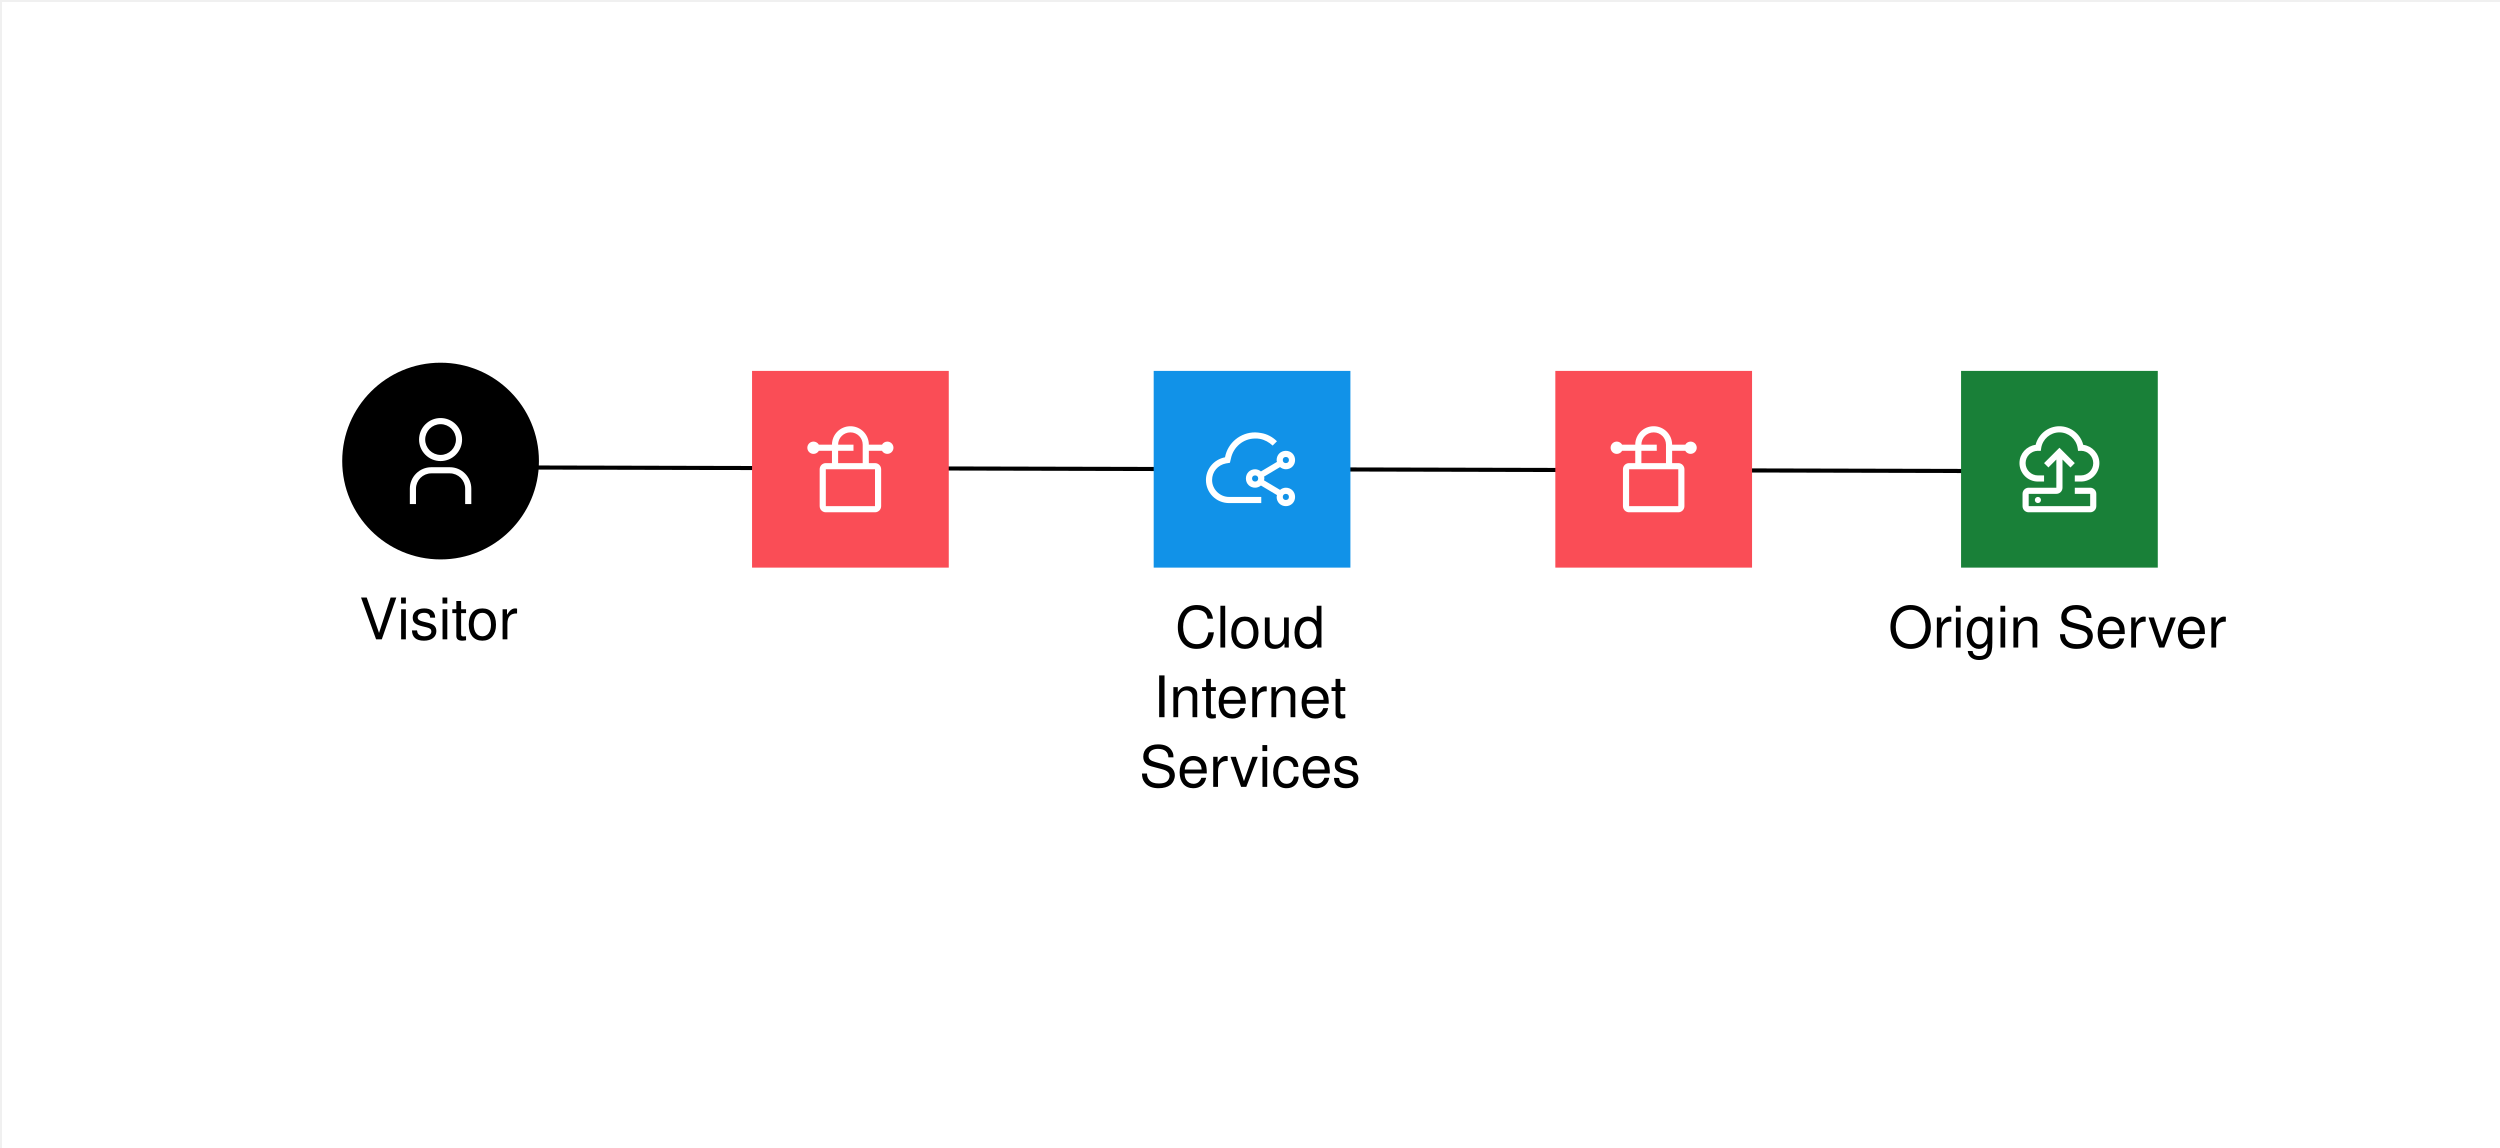
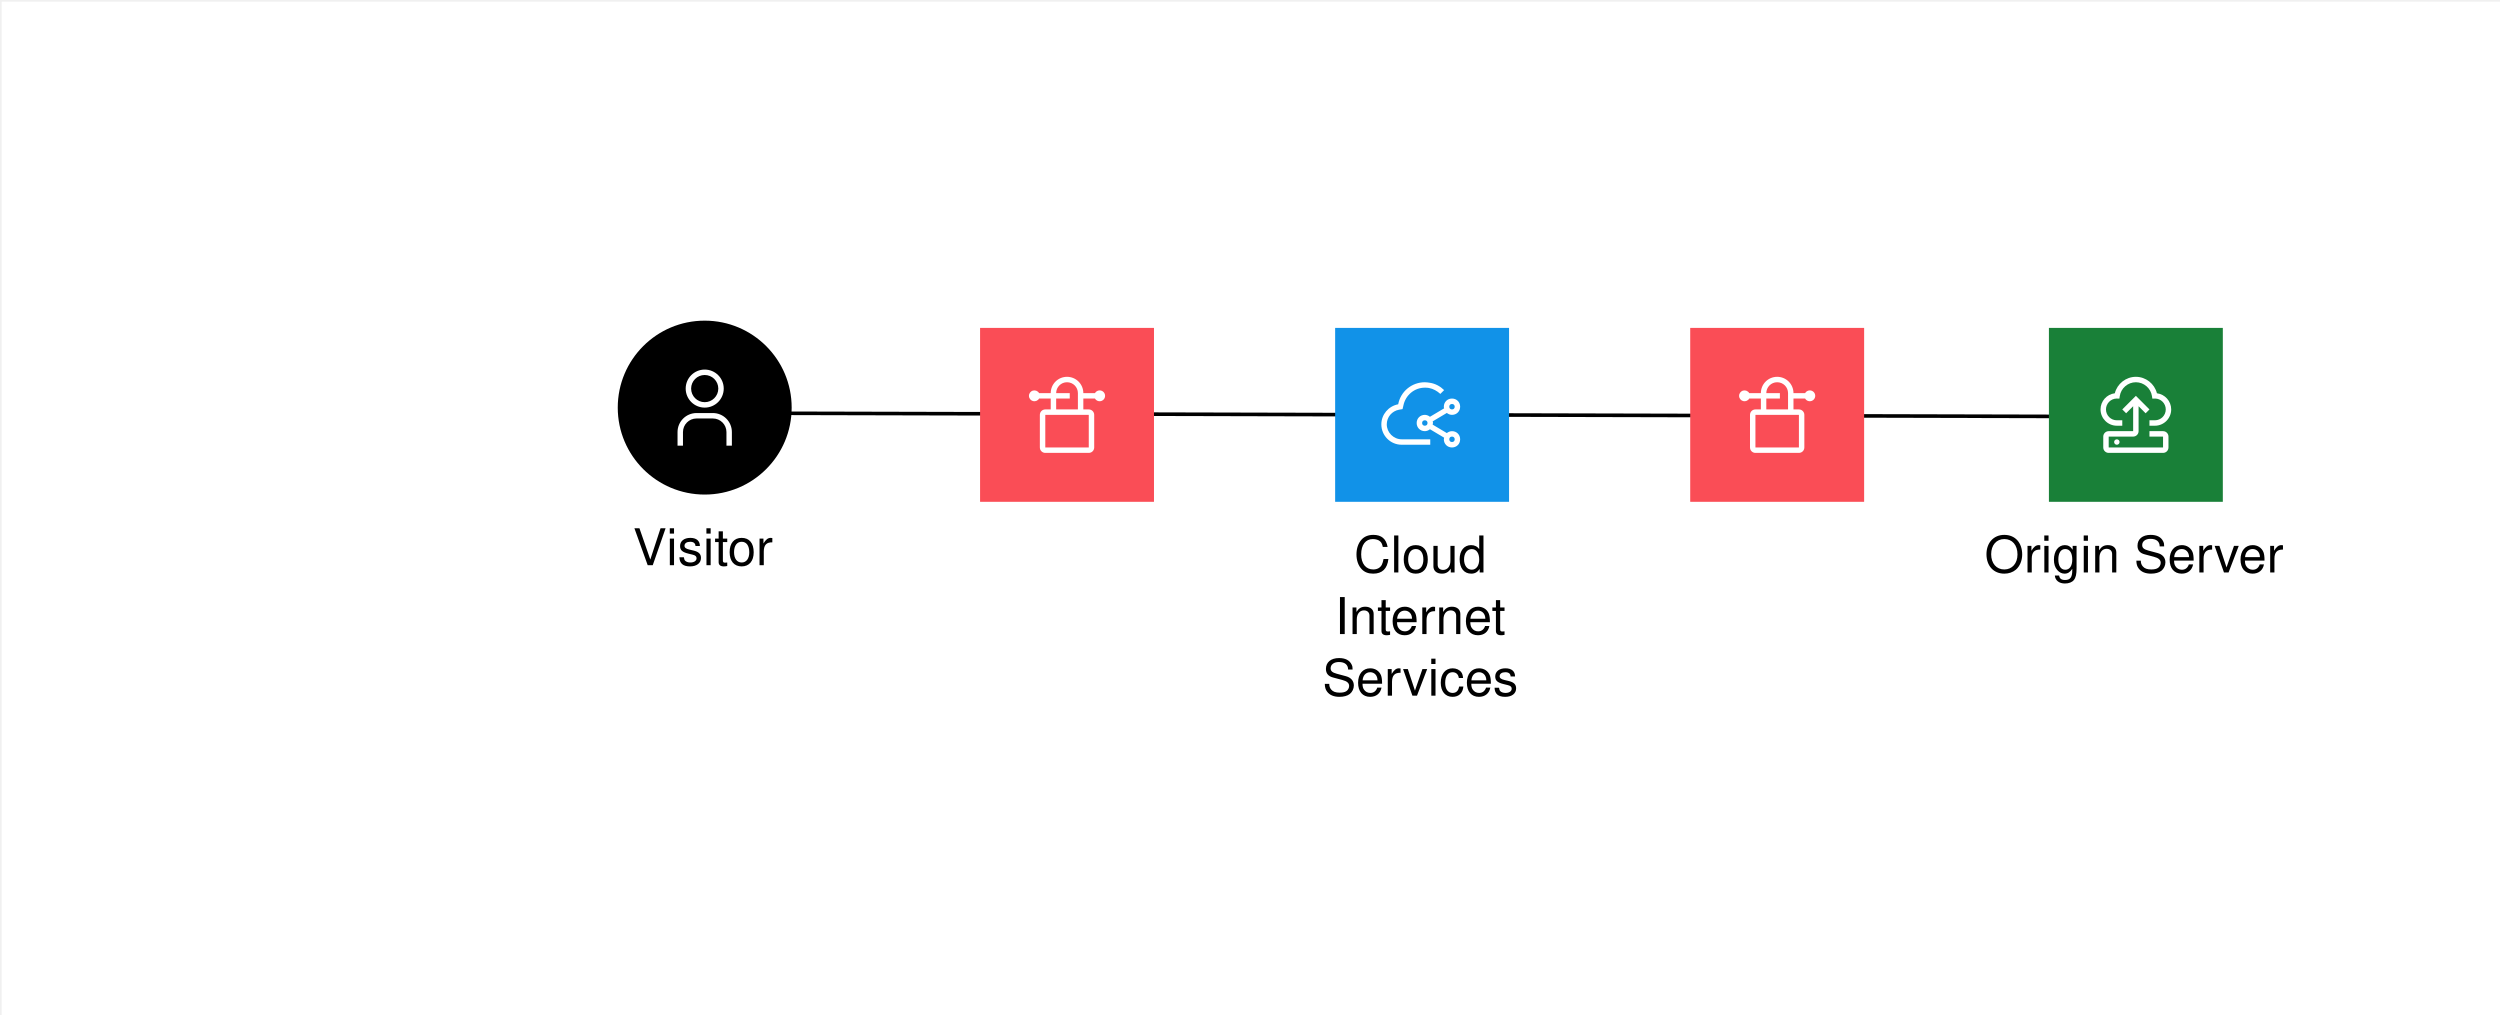
- <svg xmlns="http://www.w3.org/2000/svg" version="1.1" width="610px" height="280px" viewBox="-0.5 -0.5 610 280" content="&lt;mxfile host=&quot;Electron&quot; agent=&quot;Mozilla/5.0 (Macintosh; Intel Mac OS X 10_15_7) AppleWebKit/537.36 (KHTML, like Gecko) draw.io/25.0.2 Chrome/128.0.661.186 Electron/32.2.5 Safari/537.36&quot; version=&quot;25.0.2&quot; scale=&quot;1&quot; border=&quot;0&quot;&gt;&#10;  &lt;diagram name=&quot;Page-1&quot; id=&quot;8wTxipBLSAse1nOkmh9F&quot;&gt;&#10;    &lt;mxGraphModel dx=&quot;1578&quot; dy=&quot;1638&quot; grid=&quot;1&quot; gridSize=&quot;10&quot; guides=&quot;1&quot; tooltips=&quot;1&quot; connect=&quot;1&quot; arrows=&quot;1&quot; fold=&quot;1&quot; page=&quot;1&quot; pageScale=&quot;1&quot; pageWidth=&quot;850&quot; pageHeight=&quot;1100&quot; math=&quot;0&quot; shadow=&quot;0&quot;&gt;&#10;      &lt;root&gt;&#10;        &lt;mxCell id=&quot;0&quot; /&gt;&#10;        &lt;mxCell id=&quot;1&quot; parent=&quot;0&quot; /&gt;&#10;        &lt;mxCell id=&quot;p1qStdH1ee6DEX6qfPYa-1&quot; value=&quot;&quot; style=&quot;rounded=0;whiteSpace=wrap;html=1;strokeColor=none;&quot; vertex=&quot;1&quot; parent=&quot;1&quot;&gt;&#10;          &lt;mxGeometry x=&quot;-53&quot; y=&quot;-60&quot; width=&quot;610&quot; height=&quot;280&quot; as=&quot;geometry&quot; /&gt;&#10;        &lt;/mxCell&gt;&#10;        &lt;mxCell id=&quot;hN0CreysbBGn29C-ZNiO-8&quot; value=&quot;&quot; style=&quot;endArrow=none;html=1;rounded=0;&quot; parent=&quot;1&quot; edge=&quot;1&quot;&gt;&#10;          &lt;mxGeometry width=&quot;50&quot; height=&quot;50&quot; relative=&quot;1&quot; as=&quot;geometry&quot;&gt;&#10;            &lt;mxPoint x=&quot;47&quot; y=&quot;53.5&quot; as=&quot;sourcePoint&quot; /&gt;&#10;            &lt;mxPoint x=&quot;457&quot; y=&quot;54.5&quot; as=&quot;targetPoint&quot; /&gt;&#10;          &lt;/mxGeometry&gt;&#10;        &lt;/mxCell&gt;&#10;        &lt;mxCell id=&quot;hN0CreysbBGn29C-ZNiO-1&quot; value=&quot;Visitor&quot; style=&quot;shape=ellipse;fillColor=#000000;aspect=fixed;resizable=0;labelPosition=center;verticalLabelPosition=bottom;align=center;verticalAlign=top;strokeColor=none;fontSize=14;&quot; parent=&quot;1&quot; vertex=&quot;1&quot;&gt;&#10;          &lt;mxGeometry x=&quot;30&quot; y=&quot;28&quot; width=&quot;48&quot; height=&quot;48&quot; as=&quot;geometry&quot; /&gt;&#10;        &lt;/mxCell&gt;&#10;        &lt;mxCell id=&quot;hN0CreysbBGn29C-ZNiO-2&quot; value=&quot;&quot; style=&quot;fillColor=#ffffff;strokeColor=none;dashed=0;outlineConnect=0;html=1;labelPosition=center;verticalLabelPosition=bottom;verticalAlign=top;part=1;movable=0;resizable=0;rotatable=0;shape=mxgraph.ibm_cloud.user&quot; parent=&quot;hN0CreysbBGn29C-ZNiO-1&quot; vertex=&quot;1&quot;&gt;&#10;          &lt;mxGeometry width=&quot;24&quot; height=&quot;24&quot; relative=&quot;1&quot; as=&quot;geometry&quot;&gt;&#10;            &lt;mxPoint x=&quot;12&quot; y=&quot;12&quot; as=&quot;offset&quot; /&gt;&#10;          &lt;/mxGeometry&gt;&#10;        &lt;/mxCell&gt;&#10;        &lt;mxCell id=&quot;hN0CreysbBGn29C-ZNiO-3&quot; value=&quot;Cloud &amp;#xa;Internet &amp;#xa;Services&quot; style=&quot;shape=rect;fillColor=#1192E8;aspect=fixed;resizable=0;labelPosition=center;verticalLabelPosition=bottom;align=center;verticalAlign=top;strokeColor=none;fontSize=14;&quot; parent=&quot;1&quot; vertex=&quot;1&quot;&gt;&#10;          &lt;mxGeometry x=&quot;228&quot; y=&quot;30&quot; width=&quot;48&quot; height=&quot;48&quot; as=&quot;geometry&quot; /&gt;&#10;        &lt;/mxCell&gt;&#10;        &lt;mxCell id=&quot;hN0CreysbBGn29C-ZNiO-4&quot; value=&quot;&quot; style=&quot;fillColor=#ffffff;strokeColor=none;dashed=0;outlineConnect=0;html=1;labelPosition=center;verticalLabelPosition=bottom;verticalAlign=top;part=1;movable=0;resizable=0;rotatable=0;shape=mxgraph.ibm_cloud.ibm-cloud--internet-services&quot; parent=&quot;hN0CreysbBGn29C-ZNiO-3&quot; vertex=&quot;1&quot;&gt;&#10;          &lt;mxGeometry width=&quot;24&quot; height=&quot;24&quot; relative=&quot;1&quot; as=&quot;geometry&quot;&gt;&#10;            &lt;mxPoint x=&quot;12&quot; y=&quot;12&quot; as=&quot;offset&quot; /&gt;&#10;          &lt;/mxGeometry&gt;&#10;        &lt;/mxCell&gt;&#10;        &lt;mxCell id=&quot;hN0CreysbBGn29C-ZNiO-25&quot; value=&quot;&quot; style=&quot;shape=rect;fillColor=#FA4D56;aspect=fixed;resizable=0;labelPosition=center;verticalLabelPosition=bottom;align=center;verticalAlign=top;strokeColor=none;fontSize=14;&quot; parent=&quot;1&quot; vertex=&quot;1&quot;&gt;&#10;          &lt;mxGeometry x=&quot;130&quot; y=&quot;30&quot; width=&quot;48&quot; height=&quot;48&quot; as=&quot;geometry&quot; /&gt;&#10;        &lt;/mxCell&gt;&#10;        &lt;mxCell id=&quot;hN0CreysbBGn29C-ZNiO-26&quot; value=&quot;&quot; style=&quot;fillColor=#ffffff;strokeColor=none;dashed=0;outlineConnect=0;html=1;labelPosition=center;verticalLabelPosition=bottom;verticalAlign=top;part=1;movable=0;resizable=0;rotatable=0;shape=mxgraph.ibm_cloud.vpn--connection&quot; parent=&quot;hN0CreysbBGn29C-ZNiO-25&quot; vertex=&quot;1&quot;&gt;&#10;          &lt;mxGeometry width=&quot;24&quot; height=&quot;24&quot; relative=&quot;1&quot; as=&quot;geometry&quot;&gt;&#10;            &lt;mxPoint x=&quot;12&quot; y=&quot;12&quot; as=&quot;offset&quot; /&gt;&#10;          &lt;/mxGeometry&gt;&#10;        &lt;/mxCell&gt;&#10;        &lt;mxCell id=&quot;hN0CreysbBGn29C-ZNiO-27&quot; value=&quot;&quot; style=&quot;shape=rect;fillColor=#FA4D56;aspect=fixed;resizable=0;labelPosition=center;verticalLabelPosition=bottom;align=center;verticalAlign=top;strokeColor=none;fontSize=14;&quot; parent=&quot;1&quot; vertex=&quot;1&quot;&gt;&#10;          &lt;mxGeometry x=&quot;326&quot; y=&quot;30&quot; width=&quot;48&quot; height=&quot;48&quot; as=&quot;geometry&quot; /&gt;&#10;        &lt;/mxCell&gt;&#10;        &lt;mxCell id=&quot;hN0CreysbBGn29C-ZNiO-28&quot; value=&quot;&quot; style=&quot;fillColor=#ffffff;strokeColor=none;dashed=0;outlineConnect=0;html=1;labelPosition=center;verticalLabelPosition=bottom;verticalAlign=top;part=1;movable=0;resizable=0;rotatable=0;shape=mxgraph.ibm_cloud.vpn--connection&quot; parent=&quot;hN0CreysbBGn29C-ZNiO-27&quot; vertex=&quot;1&quot;&gt;&#10;          &lt;mxGeometry width=&quot;24&quot; height=&quot;24&quot; relative=&quot;1&quot; as=&quot;geometry&quot;&gt;&#10;            &lt;mxPoint x=&quot;12&quot; y=&quot;12&quot; as=&quot;offset&quot; /&gt;&#10;          &lt;/mxGeometry&gt;&#10;        &lt;/mxCell&gt;&#10;        &lt;mxCell id=&quot;hN0CreysbBGn29C-ZNiO-30&quot; value=&quot;Origin Server&amp;#xa;&quot; style=&quot;shape=rect;fillColor=#198038;aspect=fixed;resizable=0;labelPosition=center;verticalLabelPosition=bottom;align=center;verticalAlign=top;strokeColor=none;fontSize=14;&quot; parent=&quot;1&quot; vertex=&quot;1&quot;&gt;&#10;          &lt;mxGeometry x=&quot;425&quot; y=&quot;30&quot; width=&quot;48&quot; height=&quot;48&quot; as=&quot;geometry&quot; /&gt;&#10;        &lt;/mxCell&gt;&#10;        &lt;mxCell id=&quot;hN0CreysbBGn29C-ZNiO-31&quot; value=&quot;&quot; style=&quot;fillColor=#ffffff;strokeColor=none;dashed=0;outlineConnect=0;html=1;labelPosition=center;verticalLabelPosition=bottom;verticalAlign=top;part=1;movable=0;resizable=0;rotatable=0;shape=mxgraph.ibm_cloud.ibm-cloud--virtual-server-classic&quot; parent=&quot;hN0CreysbBGn29C-ZNiO-30&quot; vertex=&quot;1&quot;&gt;&#10;          &lt;mxGeometry width=&quot;24&quot; height=&quot;24&quot; relative=&quot;1&quot; as=&quot;geometry&quot;&gt;&#10;            &lt;mxPoint x=&quot;12&quot; y=&quot;12&quot; as=&quot;offset&quot; /&gt;&#10;          &lt;/mxGeometry&gt;&#10;        &lt;/mxCell&gt;&#10;      &lt;/root&gt;&#10;    &lt;/mxGraphModel&gt;&#10;  &lt;/diagram&gt;&#10;&lt;/mxfile&gt;&#10;" style="background-color: rgb(255, 255, 255);">
+ <svg xmlns="http://www.w3.org/2000/svg" version="1.1" width="690px" height="280px" viewBox="-0.5 -0.5 690 280" content="&lt;mxfile host=&quot;Electron&quot; agent=&quot;Mozilla/5.0 (Macintosh; Intel Mac OS X 10_15_7) AppleWebKit/537.36 (KHTML, like Gecko) draw.io/25.0.2 Chrome/128.0.661.186 Electron/32.2.5 Safari/537.36&quot; version=&quot;25.0.2&quot; scale=&quot;1&quot; border=&quot;0&quot;&gt;&#10;  &lt;diagram name=&quot;Page-1&quot; id=&quot;8wTxipBLSAse1nOkmh9F&quot;&gt;&#10;    &lt;mxGraphModel dx=&quot;1578&quot; dy=&quot;1795&quot; grid=&quot;1&quot; gridSize=&quot;10&quot; guides=&quot;1&quot; tooltips=&quot;1&quot; connect=&quot;1&quot; arrows=&quot;1&quot; fold=&quot;1&quot; page=&quot;1&quot; pageScale=&quot;1&quot; pageWidth=&quot;850&quot; pageHeight=&quot;1100&quot; math=&quot;0&quot; shadow=&quot;0&quot;&gt;&#10;      &lt;root&gt;&#10;        &lt;mxCell id=&quot;0&quot; /&gt;&#10;        &lt;mxCell id=&quot;1&quot; parent=&quot;0&quot; /&gt;&#10;        &lt;mxCell id=&quot;y5VdK-wvMtZ0stiF-0e3-1&quot; value=&quot;&quot; style=&quot;rounded=0;whiteSpace=wrap;html=1;strokeColor=none;&quot; vertex=&quot;1&quot; parent=&quot;1&quot;&gt;&#10;          &lt;mxGeometry x=&quot;-140&quot; y=&quot;-60&quot; width=&quot;690&quot; height=&quot;280&quot; as=&quot;geometry&quot; /&gt;&#10;        &lt;/mxCell&gt;&#10;        &lt;mxCell id=&quot;hN0CreysbBGn29C-ZNiO-8&quot; value=&quot;&quot; style=&quot;endArrow=none;html=1;rounded=0;&quot; parent=&quot;1&quot; edge=&quot;1&quot;&gt;&#10;          &lt;mxGeometry width=&quot;50&quot; height=&quot;50&quot; relative=&quot;1&quot; as=&quot;geometry&quot;&gt;&#10;            &lt;mxPoint x=&quot;47&quot; y=&quot;53.5&quot; as=&quot;sourcePoint&quot; /&gt;&#10;            &lt;mxPoint x=&quot;457&quot; y=&quot;54.5&quot; as=&quot;targetPoint&quot; /&gt;&#10;          &lt;/mxGeometry&gt;&#10;        &lt;/mxCell&gt;&#10;        &lt;mxCell id=&quot;hN0CreysbBGn29C-ZNiO-1&quot; value=&quot;Visitor&quot; style=&quot;shape=ellipse;fillColor=#000000;aspect=fixed;resizable=0;labelPosition=center;verticalLabelPosition=bottom;align=center;verticalAlign=top;strokeColor=none;fontSize=14;&quot; parent=&quot;1&quot; vertex=&quot;1&quot;&gt;&#10;          &lt;mxGeometry x=&quot;30&quot; y=&quot;28&quot; width=&quot;48&quot; height=&quot;48&quot; as=&quot;geometry&quot; /&gt;&#10;        &lt;/mxCell&gt;&#10;        &lt;mxCell id=&quot;hN0CreysbBGn29C-ZNiO-2&quot; value=&quot;&quot; style=&quot;fillColor=#ffffff;strokeColor=none;dashed=0;outlineConnect=0;html=1;labelPosition=center;verticalLabelPosition=bottom;verticalAlign=top;part=1;movable=0;resizable=0;rotatable=0;shape=mxgraph.ibm_cloud.user&quot; parent=&quot;hN0CreysbBGn29C-ZNiO-1&quot; vertex=&quot;1&quot;&gt;&#10;          &lt;mxGeometry width=&quot;24&quot; height=&quot;24&quot; relative=&quot;1&quot; as=&quot;geometry&quot;&gt;&#10;            &lt;mxPoint x=&quot;12&quot; y=&quot;12&quot; as=&quot;offset&quot; /&gt;&#10;          &lt;/mxGeometry&gt;&#10;        &lt;/mxCell&gt;&#10;        &lt;mxCell id=&quot;hN0CreysbBGn29C-ZNiO-3&quot; value=&quot;Cloud &amp;#xa;Internet &amp;#xa;Services&quot; style=&quot;shape=rect;fillColor=#1192E8;aspect=fixed;resizable=0;labelPosition=center;verticalLabelPosition=bottom;align=center;verticalAlign=top;strokeColor=none;fontSize=14;&quot; parent=&quot;1&quot; vertex=&quot;1&quot;&gt;&#10;          &lt;mxGeometry x=&quot;228&quot; y=&quot;30&quot; width=&quot;48&quot; height=&quot;48&quot; as=&quot;geometry&quot; /&gt;&#10;        &lt;/mxCell&gt;&#10;        &lt;mxCell id=&quot;hN0CreysbBGn29C-ZNiO-4&quot; value=&quot;&quot; style=&quot;fillColor=#ffffff;strokeColor=none;dashed=0;outlineConnect=0;html=1;labelPosition=center;verticalLabelPosition=bottom;verticalAlign=top;part=1;movable=0;resizable=0;rotatable=0;shape=mxgraph.ibm_cloud.ibm-cloud--internet-services&quot; parent=&quot;hN0CreysbBGn29C-ZNiO-3&quot; vertex=&quot;1&quot;&gt;&#10;          &lt;mxGeometry width=&quot;24&quot; height=&quot;24&quot; relative=&quot;1&quot; as=&quot;geometry&quot;&gt;&#10;            &lt;mxPoint x=&quot;12&quot; y=&quot;12&quot; as=&quot;offset&quot; /&gt;&#10;          &lt;/mxGeometry&gt;&#10;        &lt;/mxCell&gt;&#10;        &lt;mxCell id=&quot;hN0CreysbBGn29C-ZNiO-25&quot; value=&quot;&quot; style=&quot;shape=rect;fillColor=#FA4D56;aspect=fixed;resizable=0;labelPosition=center;verticalLabelPosition=bottom;align=center;verticalAlign=top;strokeColor=none;fontSize=14;&quot; parent=&quot;1&quot; vertex=&quot;1&quot;&gt;&#10;          &lt;mxGeometry x=&quot;130&quot; y=&quot;30&quot; width=&quot;48&quot; height=&quot;48&quot; as=&quot;geometry&quot; /&gt;&#10;        &lt;/mxCell&gt;&#10;        &lt;mxCell id=&quot;hN0CreysbBGn29C-ZNiO-26&quot; value=&quot;&quot; style=&quot;fillColor=#ffffff;strokeColor=none;dashed=0;outlineConnect=0;html=1;labelPosition=center;verticalLabelPosition=bottom;verticalAlign=top;part=1;movable=0;resizable=0;rotatable=0;shape=mxgraph.ibm_cloud.vpn--connection&quot; parent=&quot;hN0CreysbBGn29C-ZNiO-25&quot; vertex=&quot;1&quot;&gt;&#10;          &lt;mxGeometry width=&quot;24&quot; height=&quot;24&quot; relative=&quot;1&quot; as=&quot;geometry&quot;&gt;&#10;            &lt;mxPoint x=&quot;12&quot; y=&quot;12&quot; as=&quot;offset&quot; /&gt;&#10;          &lt;/mxGeometry&gt;&#10;        &lt;/mxCell&gt;&#10;        &lt;mxCell id=&quot;hN0CreysbBGn29C-ZNiO-27&quot; value=&quot;&quot; style=&quot;shape=rect;fillColor=#FA4D56;aspect=fixed;resizable=0;labelPosition=center;verticalLabelPosition=bottom;align=center;verticalAlign=top;strokeColor=none;fontSize=14;&quot; parent=&quot;1&quot; vertex=&quot;1&quot;&gt;&#10;          &lt;mxGeometry x=&quot;326&quot; y=&quot;30&quot; width=&quot;48&quot; height=&quot;48&quot; as=&quot;geometry&quot; /&gt;&#10;        &lt;/mxCell&gt;&#10;        &lt;mxCell id=&quot;hN0CreysbBGn29C-ZNiO-28&quot; value=&quot;&quot; style=&quot;fillColor=#ffffff;strokeColor=none;dashed=0;outlineConnect=0;html=1;labelPosition=center;verticalLabelPosition=bottom;verticalAlign=top;part=1;movable=0;resizable=0;rotatable=0;shape=mxgraph.ibm_cloud.vpn--connection&quot; parent=&quot;hN0CreysbBGn29C-ZNiO-27&quot; vertex=&quot;1&quot;&gt;&#10;          &lt;mxGeometry width=&quot;24&quot; height=&quot;24&quot; relative=&quot;1&quot; as=&quot;geometry&quot;&gt;&#10;            &lt;mxPoint x=&quot;12&quot; y=&quot;12&quot; as=&quot;offset&quot; /&gt;&#10;          &lt;/mxGeometry&gt;&#10;        &lt;/mxCell&gt;&#10;        &lt;mxCell id=&quot;hN0CreysbBGn29C-ZNiO-30&quot; value=&quot;Origin Server&amp;#xa;&quot; style=&quot;shape=rect;fillColor=#198038;aspect=fixed;resizable=0;labelPosition=center;verticalLabelPosition=bottom;align=center;verticalAlign=top;strokeColor=none;fontSize=14;&quot; parent=&quot;1&quot; vertex=&quot;1&quot;&gt;&#10;          &lt;mxGeometry x=&quot;425&quot; y=&quot;30&quot; width=&quot;48&quot; height=&quot;48&quot; as=&quot;geometry&quot; /&gt;&#10;        &lt;/mxCell&gt;&#10;        &lt;mxCell id=&quot;hN0CreysbBGn29C-ZNiO-31&quot; value=&quot;&quot; style=&quot;fillColor=#ffffff;strokeColor=none;dashed=0;outlineConnect=0;html=1;labelPosition=center;verticalLabelPosition=bottom;verticalAlign=top;part=1;movable=0;resizable=0;rotatable=0;shape=mxgraph.ibm_cloud.ibm-cloud--virtual-server-classic&quot; parent=&quot;hN0CreysbBGn29C-ZNiO-30&quot; vertex=&quot;1&quot;&gt;&#10;          &lt;mxGeometry width=&quot;24&quot; height=&quot;24&quot; relative=&quot;1&quot; as=&quot;geometry&quot;&gt;&#10;            &lt;mxPoint x=&quot;12&quot; y=&quot;12&quot; as=&quot;offset&quot; /&gt;&#10;          &lt;/mxGeometry&gt;&#10;        &lt;/mxCell&gt;&#10;      &lt;/root&gt;&#10;    &lt;/mxGraphModel&gt;&#10;  &lt;/diagram&gt;&#10;&lt;/mxfile&gt;&#10;" style="background-color: rgb(255, 255, 255);">
  <defs />
  <rect fill="#ffffff" width="100%" height="100%" x="0" y="0" />
  <g>
    <g data-cell-id="0">
      <g data-cell-id="1">
-         <g data-cell-id="p1qStdH1ee6DEX6qfPYa-1">
+         <g data-cell-id="y5VdK-wvMtZ0stiF-0e3-1">
          <g>
-             <rect x="0" y="0" width="610" height="280" fill="rgb(255, 255, 255)" stroke="none" pointer-events="all" />
+             <rect x="0" y="0" width="690" height="280" fill="rgb(255, 255, 255)" stroke="none" pointer-events="all" />
          </g>
        </g>
        <g data-cell-id="hN0CreysbBGn29C-ZNiO-8">
          <g>
-             <path d="M 100 113.5 L 510 114.5" fill="none" stroke="rgb(0, 0, 0)" stroke-miterlimit="10" pointer-events="stroke" />
+             <path d="M 187 113.5 L 597 114.5" fill="none" stroke="rgb(0, 0, 0)" stroke-miterlimit="10" pointer-events="stroke" />
          </g>
        </g>
        <g data-cell-id="hN0CreysbBGn29C-ZNiO-1">
          <g>
-             <ellipse cx="107" cy="112" rx="24" ry="24" fill="#000000" stroke="none" pointer-events="all" />
+             <ellipse cx="194" cy="112" rx="24" ry="24" fill="#000000" stroke="none" pointer-events="all" />
          </g>
          <g>
            <g fill="rgb(0, 0, 0)" font-family="&quot;Helvetica&quot;" text-anchor="middle" font-size="14px">
-               <text x="106.5" y="155.5">Visitor</text>
+               <text x="193.5" y="155.5">Visitor</text>
            </g>
          </g>
          <g data-cell-id="hN0CreysbBGn29C-ZNiO-2">
            <g>
-               <rect x="95" y="100" width="24" height="24" fill="none" stroke="none" pointer-events="all" />
-               <rect x="95" y="100" width="0" height="0" fill="none" stroke="none" pointer-events="all" />
-               <path d="M 107 103 C 109.07 103 110.75 104.68 110.75 106.75 C 110.75 108.82 109.07 110.5 107 110.5 C 104.93 110.5 103.25 108.82 103.25 106.75 C 103.25 104.68 104.93 103 107 103 M 107 101.5 C 104.1 101.5 101.75 103.85 101.75 106.75 C 101.75 109.65 104.1 112 107 112 C 109.9 112 112.25 109.65 112.25 106.75 C 112.25 103.85 109.9 101.5 107 101.5 Z M 114.5 122.5 L 113 122.5 L 113 118.75 C 113 116.68 111.32 115 109.25 115 L 104.75 115 C 102.68 115 101 116.68 101 118.75 L 101 122.5 L 99.5 122.5 L 99.5 118.75 C 99.5 115.85 101.85 113.5 104.75 113.5 L 109.25 113.5 C 112.15 113.5 114.5 115.85 114.5 118.75 Z" fill="#ffffff" stroke="none" pointer-events="all" />
+               <rect x="182" y="100" width="24" height="24" fill="none" stroke="none" pointer-events="all" />
+               <rect x="182" y="100" width="0" height="0" fill="none" stroke="none" pointer-events="all" />
+               <path d="M 194 103 C 196.07 103 197.75 104.68 197.75 106.75 C 197.75 108.82 196.07 110.5 194 110.5 C 191.93 110.5 190.25 108.82 190.25 106.75 C 190.25 104.68 191.93 103 194 103 M 194 101.5 C 191.1 101.5 188.75 103.85 188.75 106.75 C 188.75 109.65 191.1 112 194 112 C 196.9 112 199.25 109.65 199.25 106.75 C 199.25 103.85 196.9 101.5 194 101.5 Z M 201.5 122.5 L 200 122.5 L 200 118.75 C 200 116.68 198.32 115 196.25 115 L 191.75 115 C 189.68 115 188 116.68 188 118.75 L 188 122.5 L 186.5 122.5 L 186.5 118.75 C 186.5 115.85 188.85 113.5 191.75 113.5 L 196.25 113.5 C 199.15 113.5 201.5 115.85 201.5 118.75 Z" fill="#ffffff" stroke="none" pointer-events="all" />
            </g>
          </g>
        </g>
        <g data-cell-id="hN0CreysbBGn29C-ZNiO-3">
          <g>
-             <rect x="281" y="90" width="48" height="48" fill="#1192e8" stroke="none" pointer-events="all" />
+             <rect x="368" y="90" width="48" height="48" fill="#1192e8" stroke="none" pointer-events="all" />
          </g>
          <g>
            <g fill="rgb(0, 0, 0)" font-family="&quot;Helvetica&quot;" text-anchor="middle" font-size="14px">
-               <text x="304.5" y="157.5">Cloud </text>
-               <text x="304.5" y="174.5">Internet </text>
-               <text x="304.5" y="191.5">Services</text>
+               <text x="391.5" y="157.5">Cloud </text>
+               <text x="391.5" y="174.5">Internet </text>
+               <text x="391.5" y="191.5">Services</text>
            </g>
          </g>
          <g data-cell-id="hN0CreysbBGn29C-ZNiO-4">
            <g>
-               <rect x="293" y="102" width="24" height="24" fill="none" stroke="none" pointer-events="all" />
-               <rect x="293" y="102" width="0" height="0" fill="none" stroke="none" pointer-events="all" />
-               <path d="M 313.25 118.5 C 312.72 118.5 312.2 118.72 311.83 119.03 L 307.92 116.7 C 307.92 116.55 308 116.4 308 116.25 C 308 116.1 308 115.95 307.92 115.8 L 311.83 113.47 C 312.2 113.78 312.72 114 313.25 114 C 314.53 114 315.5 113.03 315.5 111.75 C 315.5 110.47 314.53 109.5 313.25 109.5 C 311.97 109.5 311 110.47 311 111.75 C 311 111.9 311 112.05 311.08 112.2 L 307.17 114.53 C 306.8 114.22 306.28 114 305.75 114 C 304.47 114 303.5 114.97 303.5 116.25 C 303.5 117.53 304.47 118.5 305.75 118.5 C 306.28 118.5 306.8 118.28 307.17 117.97 L 311.08 120.3 C 311.08 120.45 311 120.6 311 120.75 C 311 122.03 311.97 123 313.25 123 C 314.53 123 315.5 122.03 315.5 120.75 C 315.5 119.47 314.53 118.5 313.25 118.5 Z M 313.25 111 C 313.7 111 314 111.3 314 111.75 C 314 112.2 313.7 112.5 313.25 112.5 C 312.8 112.5 312.5 112.2 312.5 111.75 C 312.5 111.3 312.8 111 313.25 111 Z M 305.75 117 C 305.3 117 305 116.7 305 116.25 C 305 115.8 305.3 115.5 305.75 115.5 C 306.2 115.5 306.5 115.8 306.5 116.25 C 306.5 116.7 306.2 117 305.75 117 Z M 313.25 121.5 C 312.8 121.5 312.5 121.2 312.5 120.75 C 312.5 120.3 312.8 120 313.25 120 C 313.7 120 314 120.3 314 120.75 C 314 121.2 313.7 121.5 313.25 121.5 Z" fill="#ffffff" stroke="none" pointer-events="all" />
-               <path d="M 307.25 120.75 L 299.38 120.75 C 297.13 120.75 295.25 118.88 295.25 116.63 C 295.25 114.6 296.67 112.95 298.63 112.58 L 299.6 112.42 L 299.83 111.45 C 300.42 108.53 302.9 106.5 305.75 106.5 C 306.13 106.5 306.5 106.5 306.88 106.58 C 308.08 106.8 309.13 107.4 310.03 108.22 L 311.08 107.17 C 310.03 106.13 308.67 105.38 307.17 105.15 C 306.72 105.08 306.2 105 305.75 105 C 302.22 105 299.08 107.47 298.4 111.08 C 295.7 111.6 293.75 113.92 293.75 116.63 C 293.75 119.7 296.22 122.25 299.38 122.25 L 307.25 122.25 L 307.25 120.75 Z" fill="#ffffff" stroke="none" pointer-events="all" />
+               <rect x="380" y="102" width="24" height="24" fill="none" stroke="none" pointer-events="all" />
+               <rect x="380" y="102" width="0" height="0" fill="none" stroke="none" pointer-events="all" />
+               <path d="M 400.25 118.5 C 399.72 118.5 399.2 118.72 398.83 119.03 L 394.92 116.7 C 394.92 116.55 395 116.4 395 116.25 C 395 116.1 395 115.95 394.92 115.8 L 398.83 113.47 C 399.2 113.78 399.72 114 400.25 114 C 401.53 114 402.5 113.03 402.5 111.75 C 402.5 110.47 401.53 109.5 400.25 109.5 C 398.97 109.5 398 110.47 398 111.75 C 398 111.9 398 112.05 398.08 112.2 L 394.17 114.53 C 393.8 114.22 393.28 114 392.75 114 C 391.47 114 390.5 114.97 390.5 116.25 C 390.5 117.53 391.47 118.5 392.75 118.5 C 393.28 118.5 393.8 118.28 394.17 117.97 L 398.08 120.3 C 398.08 120.45 398 120.6 398 120.75 C 398 122.03 398.97 123 400.25 123 C 401.53 123 402.5 122.03 402.5 120.75 C 402.5 119.47 401.53 118.5 400.25 118.5 Z M 400.25 111 C 400.7 111 401 111.3 401 111.75 C 401 112.2 400.7 112.5 400.25 112.5 C 399.8 112.5 399.5 112.2 399.5 111.75 C 399.5 111.3 399.8 111 400.25 111 Z M 392.75 117 C 392.3 117 392 116.7 392 116.25 C 392 115.8 392.3 115.5 392.75 115.5 C 393.2 115.5 393.5 115.8 393.5 116.25 C 393.5 116.7 393.2 117 392.75 117 Z M 400.25 121.5 C 399.8 121.5 399.5 121.2 399.5 120.75 C 399.5 120.3 399.8 120 400.25 120 C 400.7 120 401 120.3 401 120.75 C 401 121.2 400.7 121.5 400.25 121.5 Z" fill="#ffffff" stroke="none" pointer-events="all" />
+               <path d="M 394.25 120.75 L 386.38 120.75 C 384.13 120.75 382.25 118.88 382.25 116.63 C 382.25 114.6 383.67 112.95 385.63 112.58 L 386.6 112.42 L 386.83 111.45 C 387.42 108.53 389.9 106.5 392.75 106.5 C 393.13 106.5 393.5 106.5 393.88 106.58 C 395.08 106.8 396.13 107.4 397.03 108.22 L 398.08 107.17 C 397.03 106.13 395.67 105.38 394.17 105.15 C 393.72 105.08 393.2 105 392.75 105 C 389.22 105 386.08 107.47 385.4 111.08 C 382.7 111.6 380.75 113.92 380.75 116.63 C 380.75 119.7 383.22 122.25 386.38 122.25 L 394.25 122.25 L 394.25 120.75 Z" fill="#ffffff" stroke="none" pointer-events="all" />
            </g>
          </g>
        </g>
        <g data-cell-id="hN0CreysbBGn29C-ZNiO-25">
          <g>
-             <rect x="183" y="90" width="48" height="48" fill="#fa4d56" stroke="none" pointer-events="all" />
+             <rect x="270" y="90" width="48" height="48" fill="#fa4d56" stroke="none" pointer-events="all" />
          </g>
          <g data-cell-id="hN0CreysbBGn29C-ZNiO-26">
            <g>
-               <rect x="195" y="102" width="24" height="24" fill="none" stroke="none" pointer-events="all" />
-               <rect x="195" y="102" width="0" height="0" fill="none" stroke="none" pointer-events="all" />
-               <path d="M 216 107.25 C 215.47 107.25 214.97 107.54 214.71 108 L 211.5 108 C 211.5 105.51 209.49 103.5 207 103.5 C 204.51 103.5 202.5 105.51 202.5 108 L 199.29 108 C 198.95 107.41 198.26 107.13 197.6 107.3 C 196.95 107.48 196.49 108.07 196.49 108.75 C 196.49 109.43 196.95 110.02 197.6 110.2 C 198.26 110.37 198.95 110.09 199.29 109.5 L 202.5 109.5 L 202.5 112.5 L 201 112.5 C 200.17 112.5 199.5 113.17 199.5 114 L 199.5 123 C 199.5 123.83 200.17 124.5 201 124.5 L 213 124.5 C 213.83 124.5 214.5 123.83 214.5 123 L 214.5 114 C 214.5 113.17 213.83 112.5 213 112.5 L 211.5 112.5 L 211.5 109.5 L 214.71 109.5 C 215.07 110.13 215.84 110.4 216.52 110.15 C 217.2 109.9 217.61 109.2 217.48 108.48 C 217.35 107.77 216.73 107.25 216 107.25 M 204 108 C 204 106.34 205.34 105 207 105 C 208.66 105 210 106.34 210 108 L 210 112.5 L 204 112.5 L 204 109.5 L 207.75 109.5 L 207.75 108 Z M 213 114 L 213 123 L 201 123 L 201 114 Z" fill="#ffffff" stroke="none" pointer-events="all" />
+               <rect x="282" y="102" width="24" height="24" fill="none" stroke="none" pointer-events="all" />
+               <rect x="282" y="102" width="0" height="0" fill="none" stroke="none" pointer-events="all" />
+               <path d="M 303 107.25 C 302.47 107.25 301.97 107.54 301.71 108 L 298.5 108 C 298.5 105.51 296.49 103.5 294 103.5 C 291.51 103.5 289.5 105.51 289.5 108 L 286.29 108 C 285.95 107.41 285.26 107.13 284.6 107.3 C 283.95 107.48 283.49 108.07 283.49 108.75 C 283.49 109.43 283.95 110.02 284.6 110.2 C 285.26 110.37 285.95 110.09 286.29 109.5 L 289.5 109.5 L 289.5 112.5 L 288 112.5 C 287.17 112.5 286.5 113.17 286.5 114 L 286.5 123 C 286.5 123.83 287.17 124.5 288 124.5 L 300 124.5 C 300.83 124.5 301.5 123.83 301.5 123 L 301.5 114 C 301.5 113.17 300.83 112.5 300 112.5 L 298.5 112.5 L 298.5 109.5 L 301.71 109.5 C 302.07 110.13 302.84 110.4 303.52 110.15 C 304.2 109.9 304.61 109.2 304.48 108.48 C 304.35 107.77 303.73 107.25 303 107.25 M 291 108 C 291 106.34 292.34 105 294 105 C 295.66 105 297 106.34 297 108 L 297 112.5 L 291 112.5 L 291 109.5 L 294.75 109.5 L 294.75 108 Z M 300 114 L 300 123 L 288 123 L 288 114 Z" fill="#ffffff" stroke="none" pointer-events="all" />
            </g>
          </g>
        </g>
        <g data-cell-id="hN0CreysbBGn29C-ZNiO-27">
          <g>
-             <rect x="379" y="90" width="48" height="48" fill="#fa4d56" stroke="none" pointer-events="all" />
+             <rect x="466" y="90" width="48" height="48" fill="#fa4d56" stroke="none" pointer-events="all" />
          </g>
          <g data-cell-id="hN0CreysbBGn29C-ZNiO-28">
            <g>
-               <rect x="391" y="102" width="24" height="24" fill="none" stroke="none" pointer-events="all" />
-               <rect x="391" y="102" width="0" height="0" fill="none" stroke="none" pointer-events="all" />
-               <path d="M 412 107.25 C 411.47 107.25 410.97 107.54 410.71 108 L 407.5 108 C 407.5 105.51 405.49 103.5 403 103.5 C 400.51 103.5 398.5 105.51 398.5 108 L 395.29 108 C 394.95 107.41 394.26 107.13 393.6 107.3 C 392.95 107.48 392.49 108.07 392.49 108.75 C 392.49 109.43 392.95 110.02 393.6 110.2 C 394.26 110.37 394.95 110.09 395.29 109.5 L 398.5 109.5 L 398.5 112.5 L 397 112.5 C 396.17 112.5 395.5 113.17 395.5 114 L 395.5 123 C 395.5 123.83 396.17 124.5 397 124.5 L 409 124.5 C 409.83 124.5 410.5 123.83 410.5 123 L 410.5 114 C 410.5 113.17 409.83 112.5 409 112.5 L 407.5 112.5 L 407.5 109.5 L 410.71 109.5 C 411.07 110.13 411.84 110.4 412.52 110.15 C 413.2 109.9 413.61 109.2 413.48 108.48 C 413.35 107.77 412.73 107.25 412 107.25 M 400 108 C 400 106.34 401.34 105 403 105 C 404.66 105 406 106.34 406 108 L 406 112.5 L 400 112.5 L 400 109.5 L 403.75 109.5 L 403.75 108 Z M 409 114 L 409 123 L 397 123 L 397 114 Z" fill="#ffffff" stroke="none" pointer-events="all" />
+               <rect x="478" y="102" width="24" height="24" fill="none" stroke="none" pointer-events="all" />
+               <rect x="478" y="102" width="0" height="0" fill="none" stroke="none" pointer-events="all" />
+               <path d="M 499 107.25 C 498.47 107.25 497.97 107.54 497.71 108 L 494.5 108 C 494.5 105.51 492.49 103.5 490 103.5 C 487.51 103.5 485.5 105.51 485.5 108 L 482.29 108 C 481.95 107.41 481.26 107.13 480.6 107.3 C 479.95 107.48 479.49 108.07 479.49 108.75 C 479.49 109.43 479.95 110.02 480.6 110.2 C 481.26 110.37 481.95 110.09 482.29 109.5 L 485.5 109.5 L 485.5 112.5 L 484 112.5 C 483.17 112.5 482.5 113.17 482.5 114 L 482.5 123 C 482.5 123.83 483.17 124.5 484 124.5 L 496 124.5 C 496.83 124.5 497.5 123.83 497.5 123 L 497.5 114 C 497.5 113.17 496.83 112.5 496 112.5 L 494.5 112.5 L 494.5 109.5 L 497.71 109.5 C 498.07 110.13 498.84 110.4 499.52 110.15 C 500.2 109.9 500.61 109.2 500.48 108.48 C 500.35 107.77 499.73 107.25 499 107.25 M 487 108 C 487 106.34 488.34 105 490 105 C 491.66 105 493 106.34 493 108 L 493 112.5 L 487 112.5 L 487 109.5 L 490.75 109.5 L 490.75 108 Z M 496 114 L 496 123 L 484 123 L 484 114 Z" fill="#ffffff" stroke="none" pointer-events="all" />
            </g>
          </g>
        </g>
        <g data-cell-id="hN0CreysbBGn29C-ZNiO-30">
          <g>
-             <rect x="478" y="90" width="48" height="48" fill="#198038" stroke="none" pointer-events="all" />
+             <rect x="565" y="90" width="48" height="48" fill="#198038" stroke="none" pointer-events="all" />
          </g>
          <g>
            <g fill="rgb(0, 0, 0)" font-family="&quot;Helvetica&quot;" text-anchor="middle" font-size="14px">
-               <text x="501.5" y="157.5">Origin Server</text>
+               <text x="588.5" y="157.5">Origin Server</text>
            </g>
          </g>
          <g data-cell-id="hN0CreysbBGn29C-ZNiO-31">
            <g>
-               <rect x="490" y="102" width="24" height="24" fill="none" stroke="none" pointer-events="all" />
-               <rect x="490" y="102" width="0" height="0" fill="none" stroke="none" pointer-events="all" />
-               <ellipse cx="496.75" cy="121.5" rx="0.75" ry="0.75" fill="#ffffff" stroke="none" pointer-events="all" />
-               <path d="M 509.5 118.5 L 505.75 118.5 L 505.75 120 L 509.5 120 L 509.5 123 L 494.5 123 L 494.5 120 L 501.25 120 C 502.08 120 502.75 119.33 502.75 118.5 L 502.75 111.62 L 504.69 113.57 L 505.75 112.5 L 502 108.75 L 498.25 112.5 L 499.31 113.56 L 501.25 111.62 L 501.25 118.5 L 494.5 118.5 C 493.67 118.5 493 119.17 493 120 L 493 123 C 493 123.83 493.67 124.5 494.5 124.5 L 509.5 124.5 C 510.33 124.5 511 123.83 511 123 L 511 120 C 511 119.17 510.33 118.5 509.5 118.5 Z" fill="#ffffff" stroke="none" pointer-events="all" />
-               <path d="M 507.81 108.04 C 507.15 105.41 504.75 103.5 502 103.5 C 499.25 103.5 496.85 105.41 496.19 108.04 C 493.97 108.32 492.25 110.21 492.25 112.5 C 492.25 114.98 494.27 117 496.75 117 L 498.25 117 L 498.25 115.5 L 496.75 115.5 C 495.09 115.5 493.75 114.16 493.75 112.5 C 493.75 110.86 495.08 109.52 496.71 109.5 L 497.45 109.52 L 497.55 108.86 C 497.87 106.66 499.78 105 502 105 C 504.22 105 506.13 106.66 506.45 108.86 L 506.54 109.52 L 507.2 109.51 L 507.3 109.5 C 508.93 109.52 510.25 110.86 510.25 112.5 C 510.25 114.16 508.91 115.5 507.25 115.5 L 505.75 115.5 L 505.75 117 L 507.25 117 C 509.73 117 511.75 114.98 511.75 112.5 C 511.75 110.21 510.03 108.32 507.81 108.04 Z" fill="#ffffff" stroke="none" pointer-events="all" />
+               <rect x="577" y="102" width="24" height="24" fill="none" stroke="none" pointer-events="all" />
+               <rect x="577" y="102" width="0" height="0" fill="none" stroke="none" pointer-events="all" />
+               <ellipse cx="583.75" cy="121.5" rx="0.75" ry="0.75" fill="#ffffff" stroke="none" pointer-events="all" />
+               <path d="M 596.5 118.5 L 592.75 118.5 L 592.75 120 L 596.5 120 L 596.5 123 L 581.5 123 L 581.5 120 L 588.25 120 C 589.08 120 589.75 119.33 589.75 118.5 L 589.75 111.62 L 591.69 113.57 L 592.75 112.5 L 589 108.75 L 585.25 112.5 L 586.31 113.56 L 588.25 111.62 L 588.25 118.5 L 581.5 118.5 C 580.67 118.5 580 119.17 580 120 L 580 123 C 580 123.83 580.67 124.5 581.5 124.5 L 596.5 124.5 C 597.33 124.5 598 123.83 598 123 L 598 120 C 598 119.17 597.33 118.5 596.5 118.5 Z" fill="#ffffff" stroke="none" pointer-events="all" />
+               <path d="M 594.81 108.04 C 594.15 105.41 591.75 103.5 589 103.5 C 586.25 103.5 583.85 105.41 583.19 108.04 C 580.97 108.32 579.25 110.21 579.25 112.5 C 579.25 114.98 581.27 117 583.75 117 L 585.25 117 L 585.25 115.5 L 583.75 115.5 C 582.09 115.5 580.75 114.16 580.75 112.5 C 580.75 110.86 582.08 109.52 583.71 109.5 L 584.45 109.52 L 584.55 108.86 C 584.87 106.66 586.78 105 589 105 C 591.22 105 593.13 106.66 593.45 108.86 L 593.54 109.52 L 594.2 109.51 L 594.3 109.5 C 595.93 109.52 597.25 110.86 597.25 112.5 C 597.25 114.16 595.91 115.5 594.25 115.5 L 592.75 115.5 L 592.75 117 L 594.25 117 C 596.73 117 598.75 114.98 598.75 112.5 C 598.75 110.21 597.03 108.32 594.81 108.04 Z" fill="#ffffff" stroke="none" pointer-events="all" />
            </g>
          </g>
        </g>
      </g>
    </g>
  </g>
</svg>
